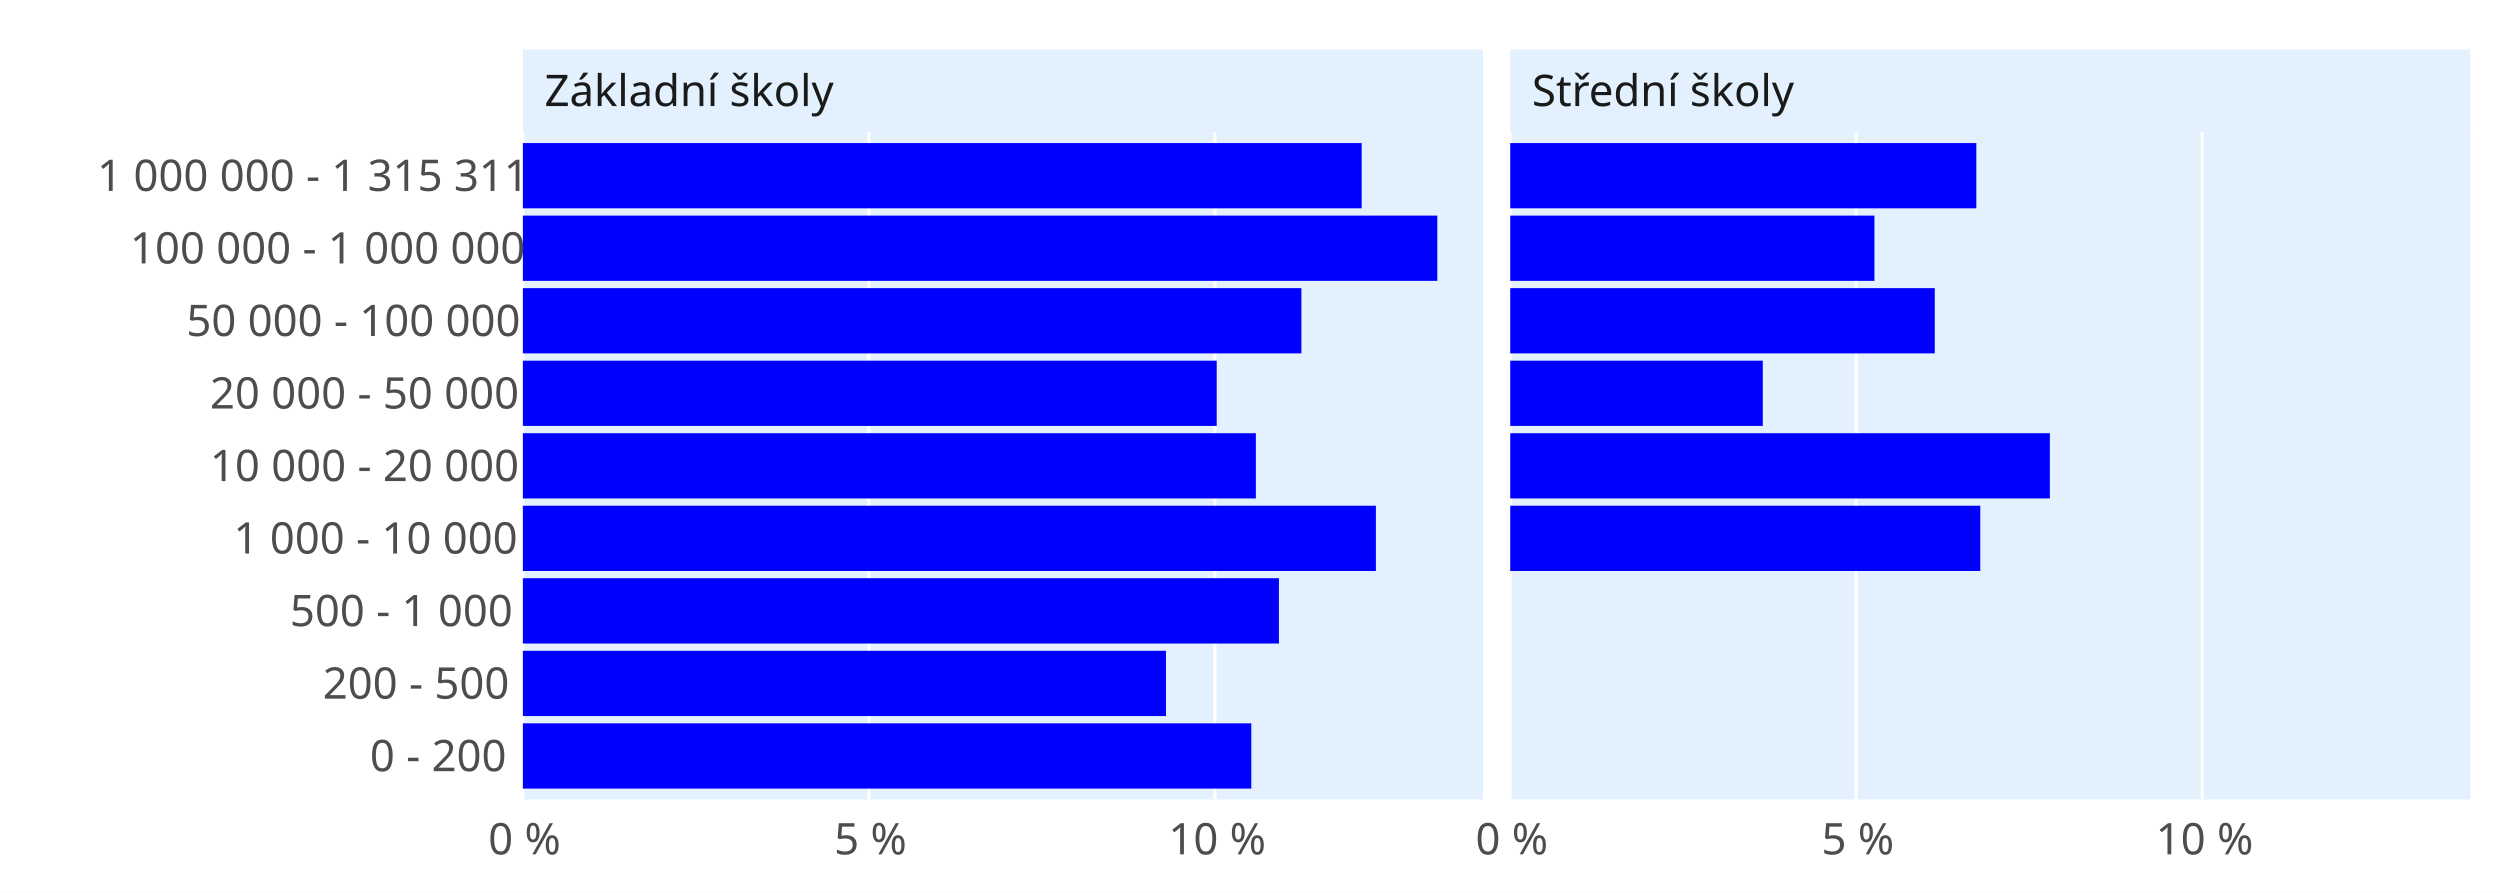
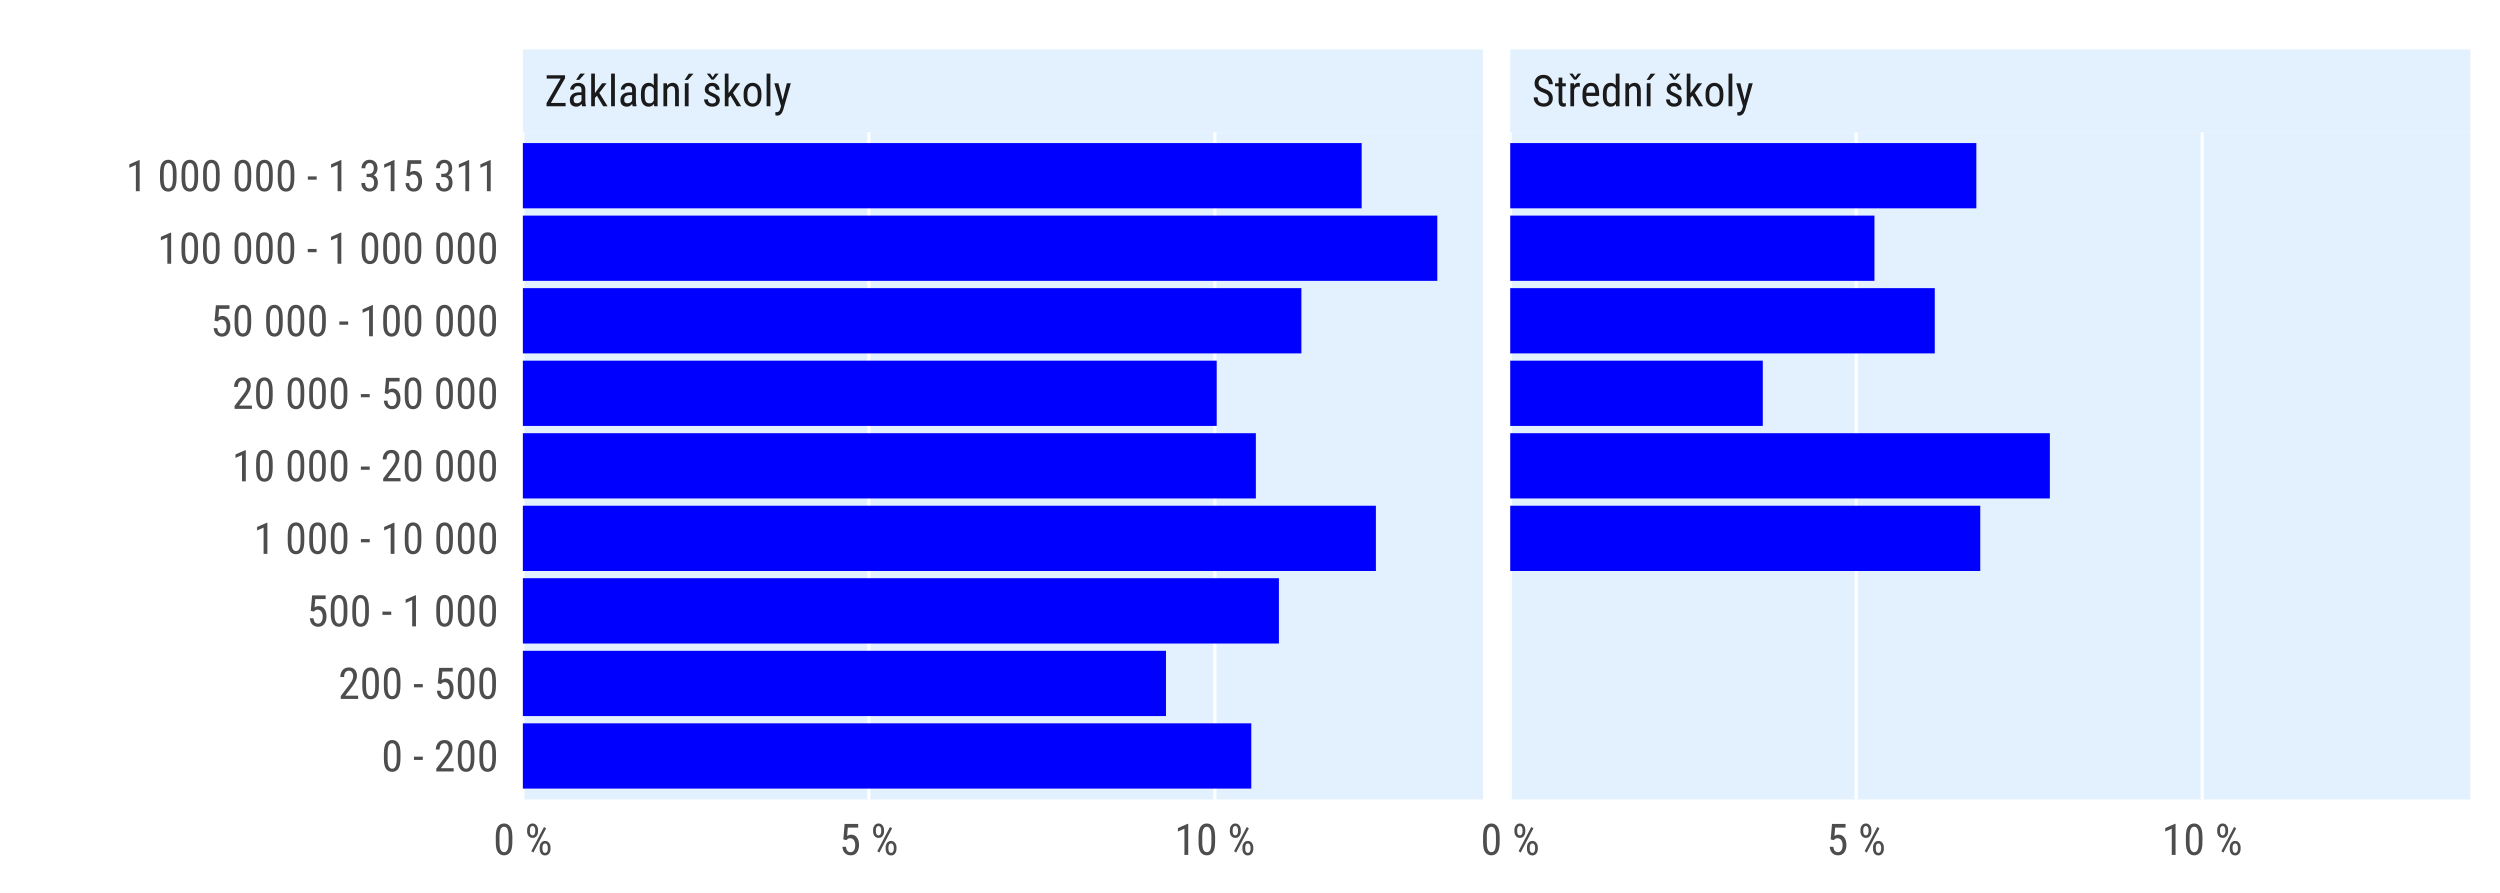
<svg xmlns="http://www.w3.org/2000/svg" viewBox="0 0 504.00 180.00">
  <defs>
    <style type="text/css">
    line, polyline, polygon, path, rect, circle {
      fill: none;
      stroke: #000000;
      stroke-linecap: round;
      stroke-linejoin: round;
      stroke-miterlimit: 10.00;
    }
  </style>
  </defs>
  <rect width="100%" height="100%" style="stroke: none; fill: #FFFFFF;" />
  <defs>
    <clipPath id="cpMTA1LjQxfDI5OC45OHwxNjEuMTd8MjYuNjU=">
      <rect x="105.41" y="26.65" width="193.57" height="134.52" />
    </clipPath>
  </defs>
  <rect x="105.41" y="26.65" width="193.57" height="134.52" style="stroke-width: 1.07; stroke: none; fill: #E3F1FF;" clip-path="url(#cpMTA1LjQxfDI5OC45OHwxNjEuMTd8MjYuNjU=)" />
  <polyline points="105.41,161.17 105.41,26.65 " style="stroke-width: 0.64; stroke: #FFFFFF; stroke-linecap: butt;" clip-path="url(#cpMTA1LjQxfDI5OC45OHwxNjEuMTd8MjYuNjU=)" />
  <polyline points="175.16,161.17 175.16,26.65 " style="stroke-width: 0.64; stroke: #FFFFFF; stroke-linecap: butt;" clip-path="url(#cpMTA1LjQxfDI5OC45OHwxNjEuMTd8MjYuNjU=)" />
  <polyline points="244.92,161.17 244.92,26.65 " style="stroke-width: 0.64; stroke: #FFFFFF; stroke-linecap: butt;" clip-path="url(#cpMTA1LjQxfDI5OC45OHwxNjEuMTd8MjYuNjU=)" />
  <rect x="105.41" y="145.82" width="146.85" height="13.16" style="stroke-width: 1.07; stroke: none; stroke-linecap: square; stroke-linejoin: miter; fill: #0000FF;" clip-path="url(#cpMTA1LjQxfDI5OC45OHwxNjEuMTd8MjYuNjU=)" />
  <rect x="105.41" y="131.20" width="129.65" height="13.16" style="stroke-width: 1.07; stroke: none; stroke-linecap: square; stroke-linejoin: miter; fill: #0000FF;" clip-path="url(#cpMTA1LjQxfDI5OC45OHwxNjEuMTd8MjYuNjU=)" />
  <rect x="105.41" y="116.57" width="152.42" height="13.16" style="stroke-width: 1.07; stroke: none; stroke-linecap: square; stroke-linejoin: miter; fill: #0000FF;" clip-path="url(#cpMTA1LjQxfDI5OC45OHwxNjEuMTd8MjYuNjU=)" />
  <rect x="105.41" y="101.95" width="171.97" height="13.16" style="stroke-width: 1.07; stroke: none; stroke-linecap: square; stroke-linejoin: miter; fill: #0000FF;" clip-path="url(#cpMTA1LjQxfDI5OC45OHwxNjEuMTd8MjYuNjU=)" />
  <rect x="105.41" y="87.33" width="147.77" height="13.16" style="stroke-width: 1.07; stroke: none; stroke-linecap: square; stroke-linejoin: miter; fill: #0000FF;" clip-path="url(#cpMTA1LjQxfDI5OC45OHwxNjEuMTd8MjYuNjU=)" />
  <rect x="105.41" y="72.71" width="139.88" height="13.16" style="stroke-width: 1.07; stroke: none; stroke-linecap: square; stroke-linejoin: miter; fill: #0000FF;" clip-path="url(#cpMTA1LjQxfDI5OC45OHwxNjEuMTd8MjYuNjU=)" />
  <rect x="105.41" y="58.09" width="156.95" height="13.16" style="stroke-width: 1.07; stroke: none; stroke-linecap: square; stroke-linejoin: miter; fill: #0000FF;" clip-path="url(#cpMTA1LjQxfDI5OC45OHwxNjEuMTd8MjYuNjU=)" />
  <rect x="105.41" y="43.46" width="184.35" height="13.16" style="stroke-width: 1.07; stroke: none; stroke-linecap: square; stroke-linejoin: miter; fill: #0000FF;" clip-path="url(#cpMTA1LjQxfDI5OC45OHwxNjEuMTd8MjYuNjU=)" />
  <rect x="105.41" y="28.84" width="169.10" height="13.16" style="stroke-width: 1.07; stroke: none; stroke-linecap: square; stroke-linejoin: miter; fill: #0000FF;" clip-path="url(#cpMTA1LjQxfDI5OC45OHwxNjEuMTd8MjYuNjU=)" />
  <defs>
    <clipPath id="cpMC4wMHw1MDQuMDB8MTgwLjAwfDAuMDA=">
      <rect x="0.00" y="0.00" width="504.00" height="180.00" />
    </clipPath>
  </defs>
  <defs>
    <clipPath id="cpMzA0LjQ2fDQ5OC4wMnwxNjEuMTd8MjYuNjU=">
      <rect x="304.46" y="26.65" width="193.57" height="134.52" />
    </clipPath>
  </defs>
  <rect x="304.46" y="26.65" width="193.57" height="134.52" style="stroke-width: 1.07; stroke: none; fill: #E3F1FF;" clip-path="url(#cpMzA0LjQ2fDQ5OC4wMnwxNjEuMTd8MjYuNjU=)" />
  <polyline points="304.46,161.17 304.46,26.65 " style="stroke-width: 0.64; stroke: #FFFFFF; stroke-linecap: butt;" clip-path="url(#cpMzA0LjQ2fDQ5OC4wMnwxNjEuMTd8MjYuNjU=)" />
  <polyline points="374.21,161.17 374.21,26.65 " style="stroke-width: 0.64; stroke: #FFFFFF; stroke-linecap: butt;" clip-path="url(#cpMzA0LjQ2fDQ5OC4wMnwxNjEuMTd8MjYuNjU=)" />
  <polyline points="443.96,161.17 443.96,26.65 " style="stroke-width: 0.64; stroke: #FFFFFF; stroke-linecap: butt;" clip-path="url(#cpMzA0LjQ2fDQ5OC4wMnwxNjEuMTd8MjYuNjU=)" />
  <rect x="304.46" y="145.82" width="0.00" height="13.16" style="stroke-width: 1.07; stroke: none; stroke-linecap: square; stroke-linejoin: miter; fill: #0000FF;" clip-path="url(#cpMzA0LjQ2fDQ5OC4wMnwxNjEuMTd8MjYuNjU=)" />
  <rect x="304.46" y="131.20" width="0.00" height="13.16" style="stroke-width: 1.07; stroke: none; stroke-linecap: square; stroke-linejoin: miter; fill: #0000FF;" clip-path="url(#cpMzA0LjQ2fDQ5OC4wMnwxNjEuMTd8MjYuNjU=)" />
  <rect x="304.46" y="116.57" width="0.00" height="13.16" style="stroke-width: 1.07; stroke: none; stroke-linecap: square; stroke-linejoin: miter; fill: #0000FF;" clip-path="url(#cpMzA0LjQ2fDQ5OC4wMnwxNjEuMTd8MjYuNjU=)" />
  <rect x="304.46" y="101.95" width="94.76" height="13.16" style="stroke-width: 1.07; stroke: none; stroke-linecap: square; stroke-linejoin: miter; fill: #0000FF;" clip-path="url(#cpMzA0LjQ2fDQ5OC4wMnwxNjEuMTd8MjYuNjU=)" />
  <rect x="304.46" y="87.33" width="108.79" height="13.16" style="stroke-width: 1.07; stroke: none; stroke-linecap: square; stroke-linejoin: miter; fill: #0000FF;" clip-path="url(#cpMzA0LjQ2fDQ5OC4wMnwxNjEuMTd8MjYuNjU=)" />
  <rect x="304.46" y="72.71" width="50.92" height="13.16" style="stroke-width: 1.07; stroke: none; stroke-linecap: square; stroke-linejoin: miter; fill: #0000FF;" clip-path="url(#cpMzA0LjQ2fDQ5OC4wMnwxNjEuMTd8MjYuNjU=)" />
  <rect x="304.46" y="58.09" width="85.59" height="13.16" style="stroke-width: 1.07; stroke: none; stroke-linecap: square; stroke-linejoin: miter; fill: #0000FF;" clip-path="url(#cpMzA0LjQ2fDQ5OC4wMnwxNjEuMTd8MjYuNjU=)" />
  <rect x="304.46" y="43.46" width="73.43" height="13.16" style="stroke-width: 1.07; stroke: none; stroke-linecap: square; stroke-linejoin: miter; fill: #0000FF;" clip-path="url(#cpMzA0LjQ2fDQ5OC4wMnwxNjEuMTd8MjYuNjU=)" />
  <rect x="304.46" y="28.84" width="93.97" height="13.16" style="stroke-width: 1.07; stroke: none; stroke-linecap: square; stroke-linejoin: miter; fill: #0000FF;" clip-path="url(#cpMzA0LjQ2fDQ5OC4wMnwxNjEuMTd8MjYuNjU=)" />
  <defs>
    <clipPath id="cpMC4wMHw1MDQuMDB8MTgwLjAwfDAuMDA=">
      <rect x="0.00" y="0.00" width="504.00" height="180.00" />
    </clipPath>
  </defs>
  <defs>
    <clipPath id="cpMTA1LjQxfDI5OC45OHwyNi42NXw5Ljk2">
      <rect x="105.41" y="9.96" width="193.57" height="16.69" />
    </clipPath>
  </defs>
  <rect x="105.41" y="9.96" width="193.57" height="16.69" style="stroke-width: 1.07; stroke: none; fill: #E3F1FF;" clip-path="url(#cpMTA1LjQxfDI5OC45OHwyNi42NXw5Ljk2)" />
  <g clip-path="url(#cpMTA1LjQxfDI5OC45OHwyNi42NXw5Ljk2)">
-     <text x="109.79" y="21.38" style="font-size: 8.80px; fill: #1A1A1A; font-family: IBM Plex Sans Condensed;" textLength="51.12px" lengthAdjust="spacingAndGlyphs">Základní školy</text>
+     <text x="109.79" y="21.43" style="font-size: 8.80px; fill: #1A1A1A; font-family: Roboto Condensed;" textLength="49.79px" lengthAdjust="spacingAndGlyphs">Základní školy</text>
  </g>
  <defs>
    <clipPath id="cpMC4wMHw1MDQuMDB8MTgwLjAwfDAuMDA=">
      <rect x="0.00" y="0.00" width="504.00" height="180.00" />
    </clipPath>
  </defs>
  <defs>
    <clipPath id="cpMzA0LjQ2fDQ5OC4wMnwyNi42NXw5Ljk2">
      <rect x="304.46" y="9.96" width="193.57" height="16.69" />
    </clipPath>
  </defs>
  <rect x="304.46" y="9.96" width="193.57" height="16.69" style="stroke-width: 1.07; stroke: none; fill: #E3F1FF;" clip-path="url(#cpMzA0LjQ2fDQ5OC4wMnwyNi42NXw5Ljk2)" />
  <g clip-path="url(#cpMzA0LjQ2fDQ5OC4wMnwyNi42NXw5Ljk2)">
-     <text x="308.84" y="21.38" style="font-size: 8.80px; fill: #1A1A1A; font-family: IBM Plex Sans Condensed;" textLength="46.33px" lengthAdjust="spacingAndGlyphs">Střední školy</text>
+     <text x="308.84" y="21.43" style="font-size: 8.80px; fill: #1A1A1A; font-family: Roboto Condensed;" textLength="44.73px" lengthAdjust="spacingAndGlyphs">Střední školy</text>
  </g>
  <defs>
    <clipPath id="cpMC4wMHw1MDQuMDB8MTgwLjAwfDAuMDA=">
      <rect x="0.00" y="0.00" width="504.00" height="180.00" />
    </clipPath>
  </defs>
  <g clip-path="url(#cpMC4wMHw1MDQuMDB8MTgwLjAwfDAuMDA=)">
-     <text x="98.42" y="172.24" style="font-size: 8.80px; fill: #4D4D4D; font-family: IBM Plex Sans Condensed;" textLength="13.98px" lengthAdjust="spacingAndGlyphs">0 %</text>
+     <text x="99.45" y="172.36" style="font-size: 8.80px; fill: #4D4D4D; font-family: Roboto Condensed;" textLength="11.93px" lengthAdjust="spacingAndGlyphs">0 %</text>
  </g>
  <g clip-path="url(#cpMC4wMHw1MDQuMDB8MTgwLjAwfDAuMDA=)">
-     <text x="168.17" y="172.24" style="font-size: 8.80px; fill: #4D4D4D; font-family: IBM Plex Sans Condensed;" textLength="13.98px" lengthAdjust="spacingAndGlyphs">5 %</text>
+     <text x="169.20" y="172.36" style="font-size: 8.80px; fill: #4D4D4D; font-family: Roboto Condensed;" textLength="11.93px" lengthAdjust="spacingAndGlyphs">5 %</text>
  </g>
  <g clip-path="url(#cpMC4wMHw1MDQuMDB8MTgwLjAwfDAuMDA=)">
-     <text x="235.55" y="172.24" style="font-size: 8.80px; fill: #4D4D4D; font-family: IBM Plex Sans Condensed;" textLength="18.74px" lengthAdjust="spacingAndGlyphs">10 %</text>
+     <text x="236.78" y="172.36" style="font-size: 8.80px; fill: #4D4D4D; font-family: Roboto Condensed;" textLength="16.27px" lengthAdjust="spacingAndGlyphs">10 %</text>
  </g>
  <g clip-path="url(#cpMC4wMHw1MDQuMDB8MTgwLjAwfDAuMDA=)">
-     <text x="297.46" y="172.24" style="font-size: 8.80px; fill: #4D4D4D; font-family: IBM Plex Sans Condensed;" textLength="13.98px" lengthAdjust="spacingAndGlyphs">0 %</text>
+     <text x="298.49" y="172.36" style="font-size: 8.80px; fill: #4D4D4D; font-family: Roboto Condensed;" textLength="11.93px" lengthAdjust="spacingAndGlyphs">0 %</text>
  </g>
  <g clip-path="url(#cpMC4wMHw1MDQuMDB8MTgwLjAwfDAuMDA=)">
-     <text x="367.22" y="172.24" style="font-size: 8.80px; fill: #4D4D4D; font-family: IBM Plex Sans Condensed;" textLength="13.98px" lengthAdjust="spacingAndGlyphs">5 %</text>
+     <text x="368.25" y="172.36" style="font-size: 8.80px; fill: #4D4D4D; font-family: Roboto Condensed;" textLength="11.93px" lengthAdjust="spacingAndGlyphs">5 %</text>
  </g>
  <g clip-path="url(#cpMC4wMHw1MDQuMDB8MTgwLjAwfDAuMDA=)">
-     <text x="434.60" y="172.24" style="font-size: 8.80px; fill: #4D4D4D; font-family: IBM Plex Sans Condensed;" textLength="18.74px" lengthAdjust="spacingAndGlyphs">10 %</text>
+     <text x="435.83" y="172.36" style="font-size: 8.80px; fill: #4D4D4D; font-family: Roboto Condensed;" textLength="16.27px" lengthAdjust="spacingAndGlyphs">10 %</text>
  </g>
  <g clip-path="url(#cpMC4wMHw1MDQuMDB8MTgwLjAwfDAuMDA=)">
-     <text x="74.57" y="155.47" style="font-size: 8.80px; fill: #4D4D4D; font-family: IBM Plex Sans Condensed;" textLength="25.91px" lengthAdjust="spacingAndGlyphs">0 - 200</text>
+     <text x="76.89" y="155.53" style="font-size: 8.80px; fill: #4D4D4D; font-family: Roboto Condensed;" textLength="23.59px" lengthAdjust="spacingAndGlyphs">0 - 200</text>
  </g>
  <g clip-path="url(#cpMC4wMHw1MDQuMDB8MTgwLjAwfDAuMDA=)">
-     <text x="65.07" y="140.85" style="font-size: 8.80px; fill: #4D4D4D; font-family: IBM Plex Sans Condensed;" textLength="35.41px" lengthAdjust="spacingAndGlyphs">200 - 500</text>
+     <text x="68.20" y="140.90" style="font-size: 8.80px; fill: #4D4D4D; font-family: Roboto Condensed;" textLength="32.28px" lengthAdjust="spacingAndGlyphs">200 - 500</text>
  </g>
  <g clip-path="url(#cpMC4wMHw1MDQuMDB8MTgwLjAwfDAuMDA=)">
-     <text x="58.45" y="126.23" style="font-size: 8.80px; fill: #4D4D4D; font-family: IBM Plex Sans Condensed;" textLength="42.03px" lengthAdjust="spacingAndGlyphs">500 - 1 000</text>
+     <text x="61.84" y="126.28" style="font-size: 8.80px; fill: #4D4D4D; font-family: Roboto Condensed;" textLength="38.64px" lengthAdjust="spacingAndGlyphs">500 - 1 000</text>
  </g>
  <g clip-path="url(#cpMC4wMHw1MDQuMDB8MTgwLjAwfDAuMDA=)">
-     <text x="47.08" y="111.60" style="font-size: 8.80px; fill: #4D4D4D; font-family: IBM Plex Sans Condensed;" textLength="53.40px" lengthAdjust="spacingAndGlyphs">1 000 - 10 000</text>
+     <text x="51.14" y="111.66" style="font-size: 8.80px; fill: #4D4D4D; font-family: Roboto Condensed;" textLength="49.34px" lengthAdjust="spacingAndGlyphs">1 000 - 10 000</text>
  </g>
  <g clip-path="url(#cpMC4wMHw1MDQuMDB8MTgwLjAwfDAuMDA=)">
-     <text x="42.33" y="96.98" style="font-size: 8.80px; fill: #4D4D4D; font-family: IBM Plex Sans Condensed;" textLength="58.15px" lengthAdjust="spacingAndGlyphs">10 000 - 20 000</text>
+     <text x="46.79" y="97.04" style="font-size: 8.80px; fill: #4D4D4D; font-family: Roboto Condensed;" textLength="53.69px" lengthAdjust="spacingAndGlyphs">10 000 - 20 000</text>
  </g>
  <g clip-path="url(#cpMC4wMHw1MDQuMDB8MTgwLjAwfDAuMDA=)">
-     <text x="42.33" y="82.36" style="font-size: 8.80px; fill: #4D4D4D; font-family: IBM Plex Sans Condensed;" textLength="58.15px" lengthAdjust="spacingAndGlyphs">20 000 - 50 000</text>
+     <text x="46.79" y="82.42" style="font-size: 8.80px; fill: #4D4D4D; font-family: Roboto Condensed;" textLength="53.69px" lengthAdjust="spacingAndGlyphs">20 000 - 50 000</text>
  </g>
  <g clip-path="url(#cpMC4wMHw1MDQuMDB8MTgwLjAwfDAuMDA=)">
-     <text x="37.58" y="67.74" style="font-size: 8.80px; fill: #4D4D4D; font-family: IBM Plex Sans Condensed;" textLength="62.90px" lengthAdjust="spacingAndGlyphs">50 000 - 100 000</text>
+     <text x="42.45" y="67.79" style="font-size: 8.80px; fill: #4D4D4D; font-family: Roboto Condensed;" textLength="58.03px" lengthAdjust="spacingAndGlyphs">50 000 - 100 000</text>
  </g>
  <g clip-path="url(#cpMC4wMHw1MDQuMDB8MTgwLjAwfDAuMDA=)">
-     <text x="26.21" y="53.12" style="font-size: 8.80px; fill: #4D4D4D; font-family: IBM Plex Sans Condensed;" textLength="74.27px" lengthAdjust="spacingAndGlyphs">100 000 - 1 000 000</text>
+     <text x="31.74" y="53.17" style="font-size: 8.80px; fill: #4D4D4D; font-family: Roboto Condensed;" textLength="68.73px" lengthAdjust="spacingAndGlyphs">100 000 - 1 000 000</text>
  </g>
  <g clip-path="url(#cpMC4wMHw1MDQuMDB8MTgwLjAwfDAuMDA=)">
-     <text x="19.59" y="38.49" style="font-size: 8.80px; fill: #4D4D4D; font-family: IBM Plex Sans Condensed;" textLength="80.89px" lengthAdjust="spacingAndGlyphs">1 000 000 - 1 315 311</text>
+     <text x="25.39" y="38.55" style="font-size: 8.80px; fill: #4D4D4D; font-family: Roboto Condensed;" textLength="75.09px" lengthAdjust="spacingAndGlyphs">1 000 000 - 1 315 311</text>
  </g>
</svg>
